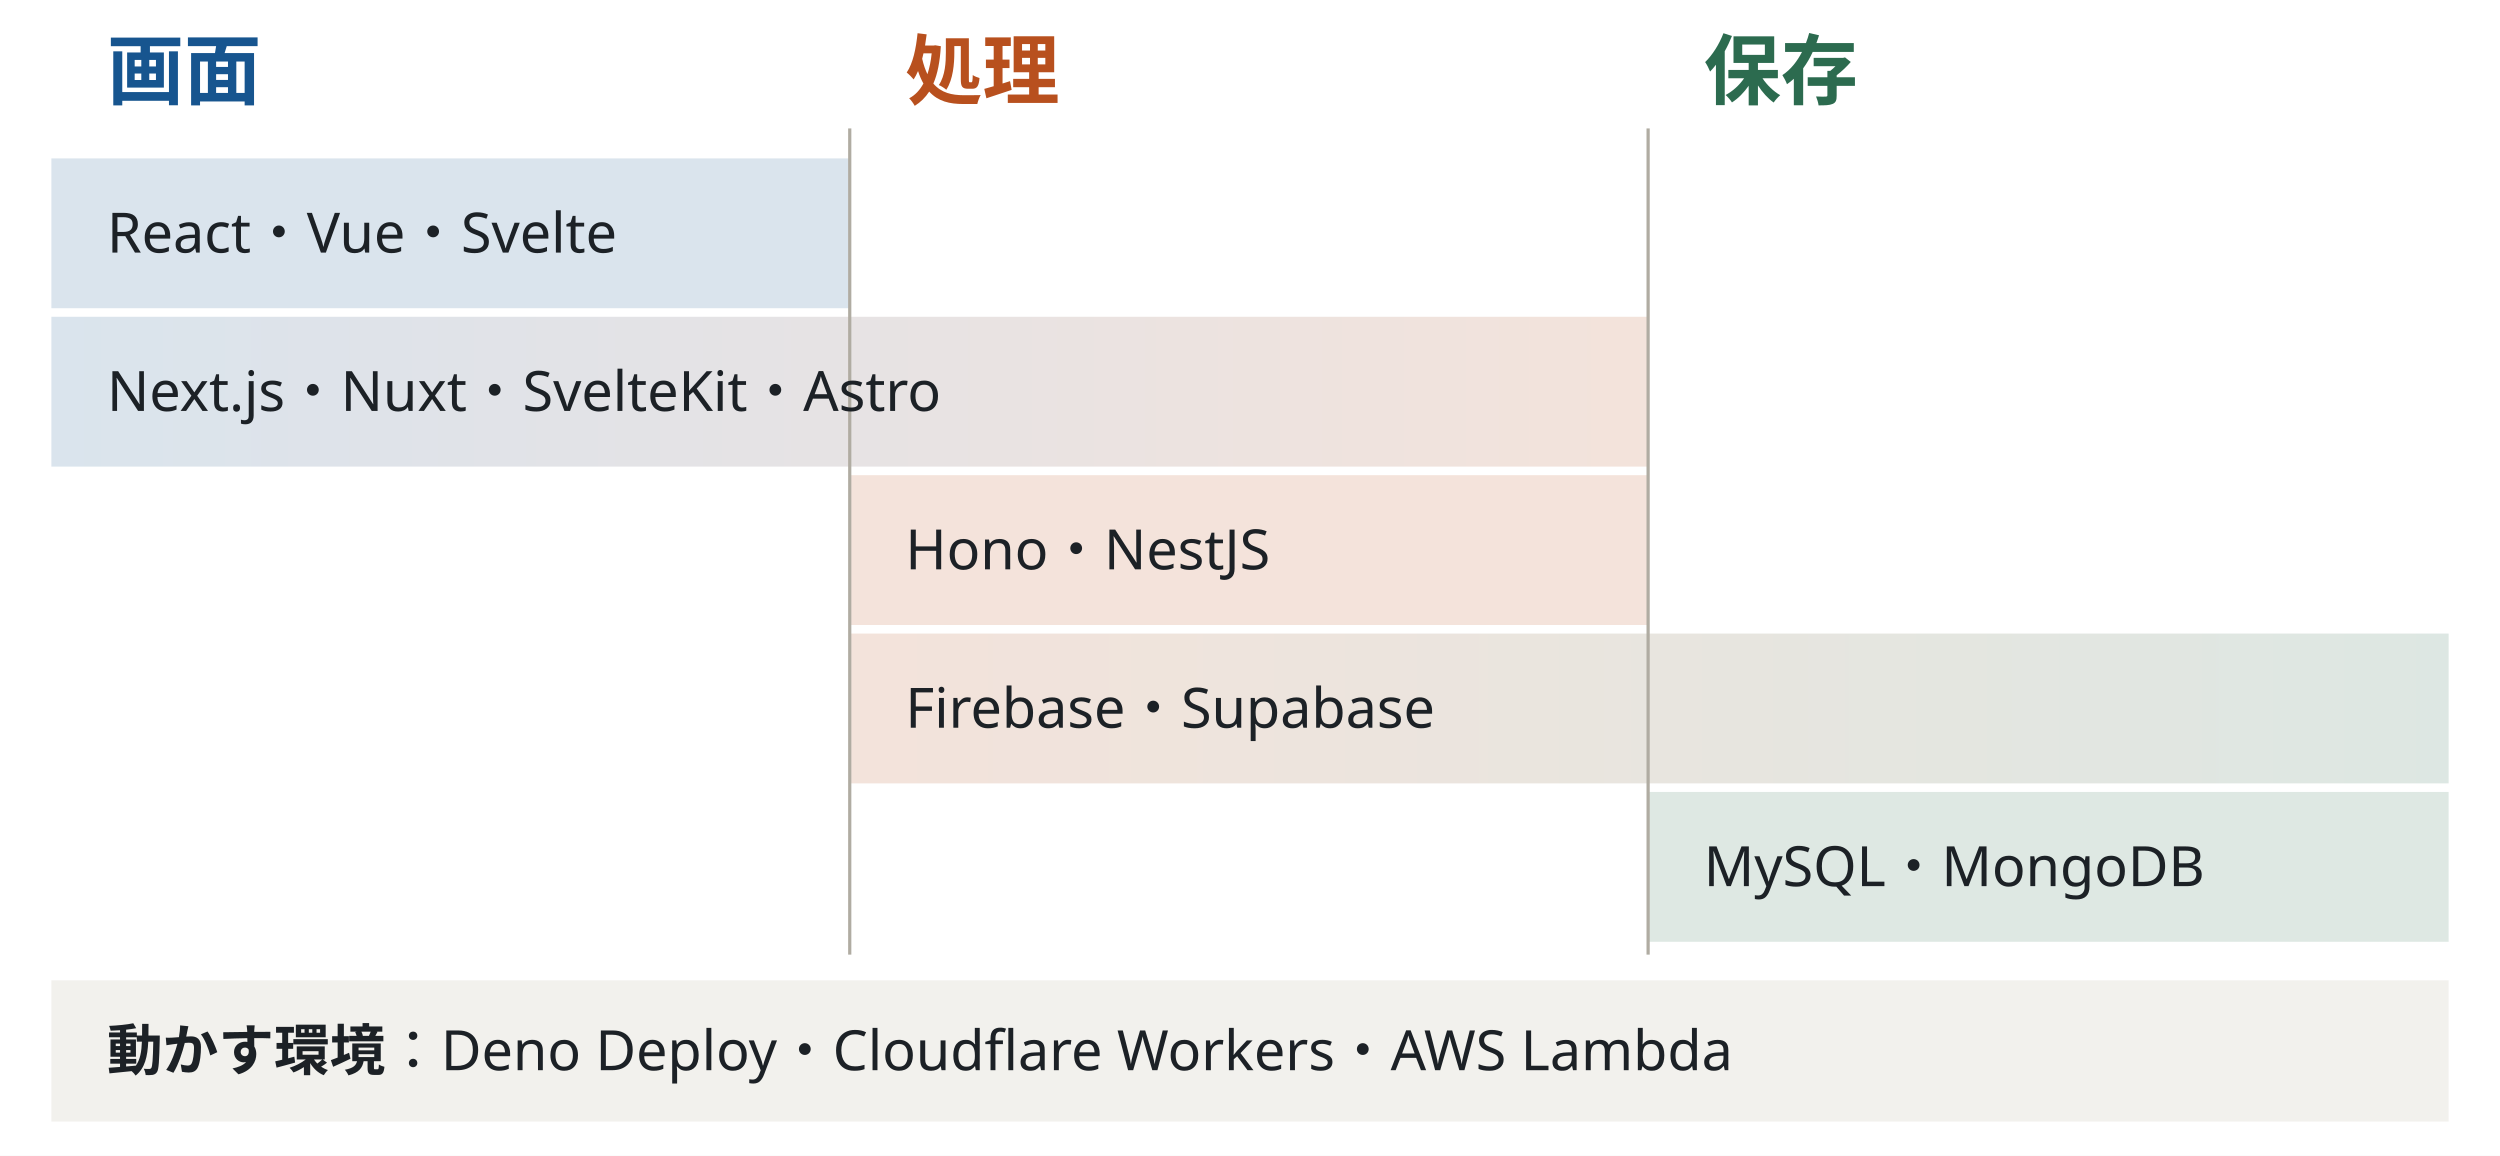
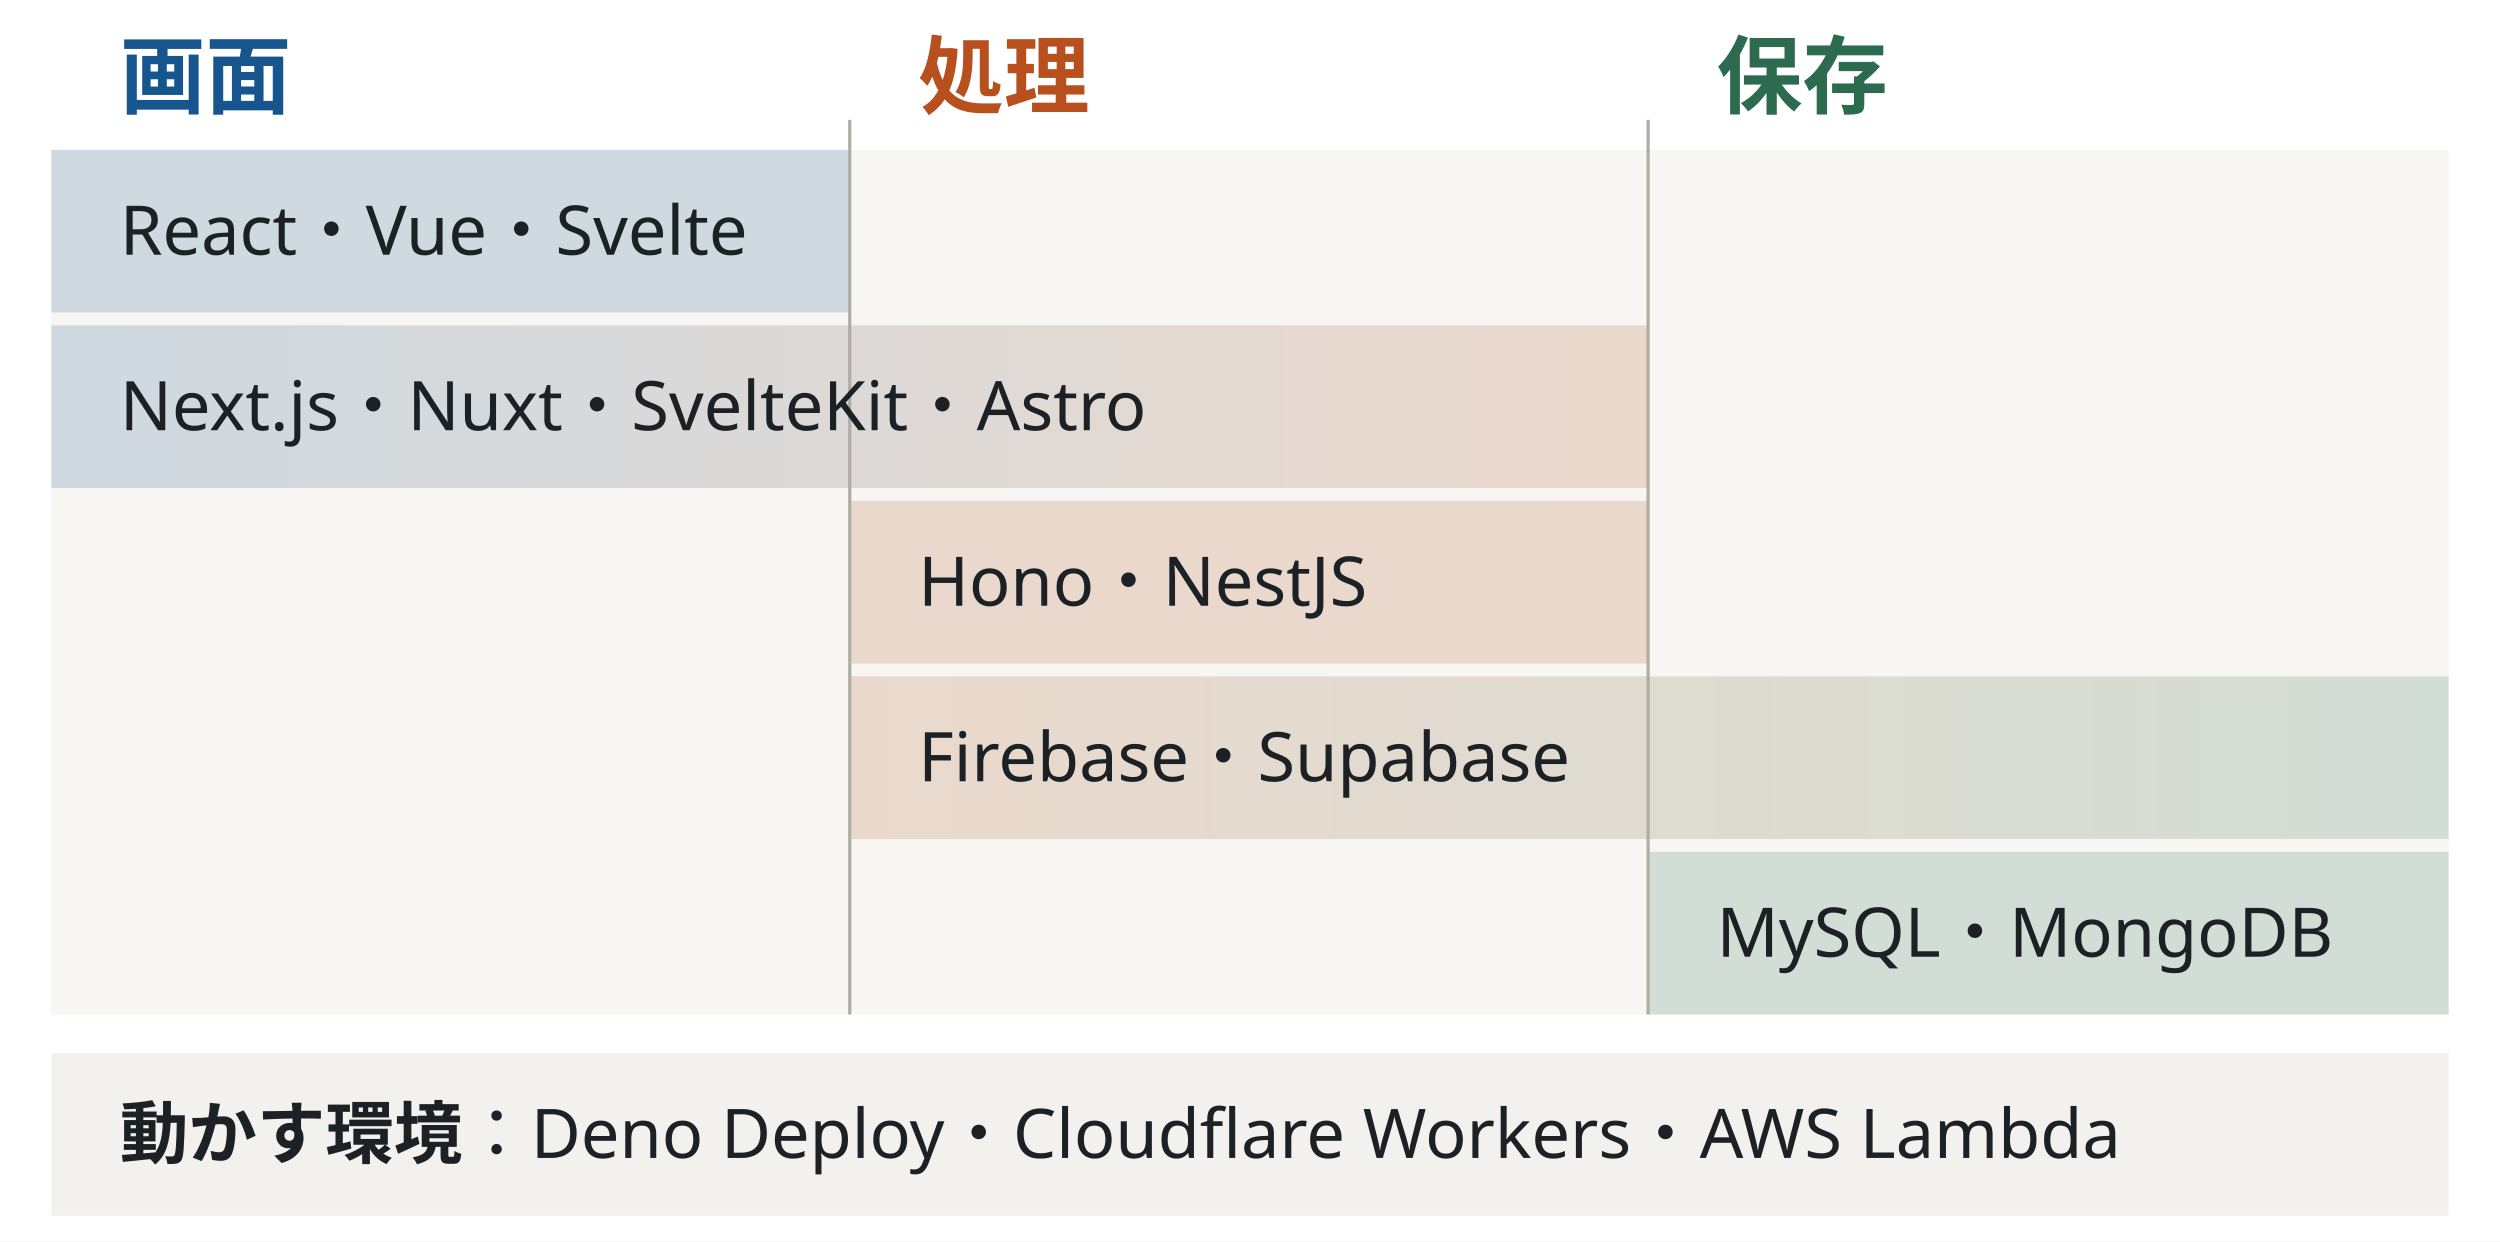
- <svg xmlns="http://www.w3.org/2000/svg" viewBox="0 0 1168 540" width="1168" height="540" font-family="Hiragino Kaku Gothic ProN, Noto Sans JP, sans-serif">
+ <svg xmlns="http://www.w3.org/2000/svg" viewBox="0 0 1168 580" width="1168" height="580" font-family="Hiragino Kaku Gothic ProN, Noto Sans JP, sans-serif">
  <defs>
    <linearGradient id="mix-view-logic" x1="0" y1="0" x2="1" y2="0">
-       <stop offset="0%" stop-color="#17558f" stop-opacity="0.16" />
-       <stop offset="100%" stop-color="#b8501e" stop-opacity="0.16" />
+       <stop offset="0%" stop-color="#17558f" stop-opacity="0.18" />
+       <stop offset="100%" stop-color="#b8501e" stop-opacity="0.18" />
    </linearGradient>
    <linearGradient id="mix-logic-store" x1="0" y1="0" x2="1" y2="0">
-       <stop offset="0%" stop-color="#b8501e" stop-opacity="0.16" />
-       <stop offset="100%" stop-color="#2c6b4f" stop-opacity="0.16" />
+       <stop offset="0%" stop-color="#b8501e" stop-opacity="0.18" />
+       <stop offset="100%" stop-color="#2c6b4f" stop-opacity="0.18" />
    </linearGradient>
  </defs>
-   <rect x="0" y="0" width="1168" height="540" fill="#ffffff" />
-   <rect x="24" y="74" width="373" height="70" fill="#17558f" fill-opacity="0.16" />
-   <rect x="24" y="148" width="746" height="70" fill="url(#mix-view-logic)" />
-   <rect x="397" y="222" width="373" height="70" fill="#b8501e" fill-opacity="0.16" />
-   <rect x="397" y="296" width="747" height="70" fill="url(#mix-logic-store)" />
-   <rect x="770" y="370" width="374" height="70" fill="#2c6b4f" fill-opacity="0.16" />
-   <line x1="397" y1="60" x2="397" y2="446" stroke="#b0aca2" stroke-width="1.5" />
-   <line x1="770" y1="60" x2="770" y2="446" stroke="#b0aca2" stroke-width="1.5" />
-   <rect x="24" y="458" width="1120" height="66" fill="#f2f1ed" />
-   <text x="50" y="46" font-size="36" font-weight="bold" fill="#17558f">画面</text>
-   <text x="423" y="46" font-size="36" font-weight="bold" fill="#b8501e">処理</text>
-   <text x="796" y="46" font-size="36" font-weight="bold" fill="#2c6b4f">保存</text>
-   <text x="50" y="118" font-size="26" fill="#1c2126">React・Vue・Svelte</text>
-   <text x="50" y="192" font-size="26" fill="#1c2126">Next.js・Nuxt・SvelteKit・Astro</text>
-   <text x="423" y="266" font-size="26" fill="#1c2126">Hono・NestJS</text>
-   <text x="423" y="340" font-size="26" fill="#1c2126">Firebase・Supabase</text>
-   <text x="796" y="414" font-size="26" fill="#1c2126">MySQL・MongoDB</text>
-   <text x="50" y="500" font-size="26" fill="#1c2126">
+   <rect x="0" y="0" width="1168" height="580" fill="#ffffff" />
+   <rect x="24" y="70" width="1120" height="404" fill="#f7f6f3" />
+   <rect x="24" y="70" width="373" height="76" fill="#17558f" fill-opacity="0.18" />
+   <rect x="24" y="152" width="746" height="76" fill="url(#mix-view-logic)" />
+   <rect x="397" y="234" width="373" height="76" fill="#b8501e" fill-opacity="0.18" />
+   <rect x="397" y="316" width="747" height="76" fill="url(#mix-logic-store)" />
+   <rect x="770" y="398" width="374" height="76" fill="#2c6b4f" fill-opacity="0.18" />
+   <line x1="397" y1="56" x2="397" y2="474" stroke="#b0aca2" stroke-width="1.5" />
+   <line x1="770" y1="56" x2="770" y2="474" stroke="#b0aca2" stroke-width="1.5" />
+   <rect x="24" y="492" width="1120" height="76" fill="#f2f1ed" />
+   <text x="56" y="50" font-size="40" font-weight="bold" fill="#17558f">画面</text>
+   <text x="429" y="50" font-size="40" font-weight="bold" fill="#b8501e">処理</text>
+   <text x="802" y="50" font-size="40" font-weight="bold" fill="#2c6b4f">保存</text>
+   <text x="56" y="119" font-size="32" fill="#1c2126">React・Vue・Svelte</text>
+   <text x="56" y="201" font-size="32" fill="#1c2126">Next.js・Nuxt・SvelteKit・Astro</text>
+   <text x="429" y="283" font-size="32" fill="#1c2126">Hono・NestJS</text>
+   <text x="429" y="365" font-size="32" fill="#1c2126">Firebase・Supabase</text>
+   <text x="802" y="447" font-size="32" fill="#1c2126">MySQL・MongoDB</text>
+   <text x="56" y="541" font-size="32" fill="#1c2126">
    <tspan font-weight="bold">動かす環境</tspan>：Deno Deploy・Cloudflare Workers・AWS Lambda</text>
</svg>
